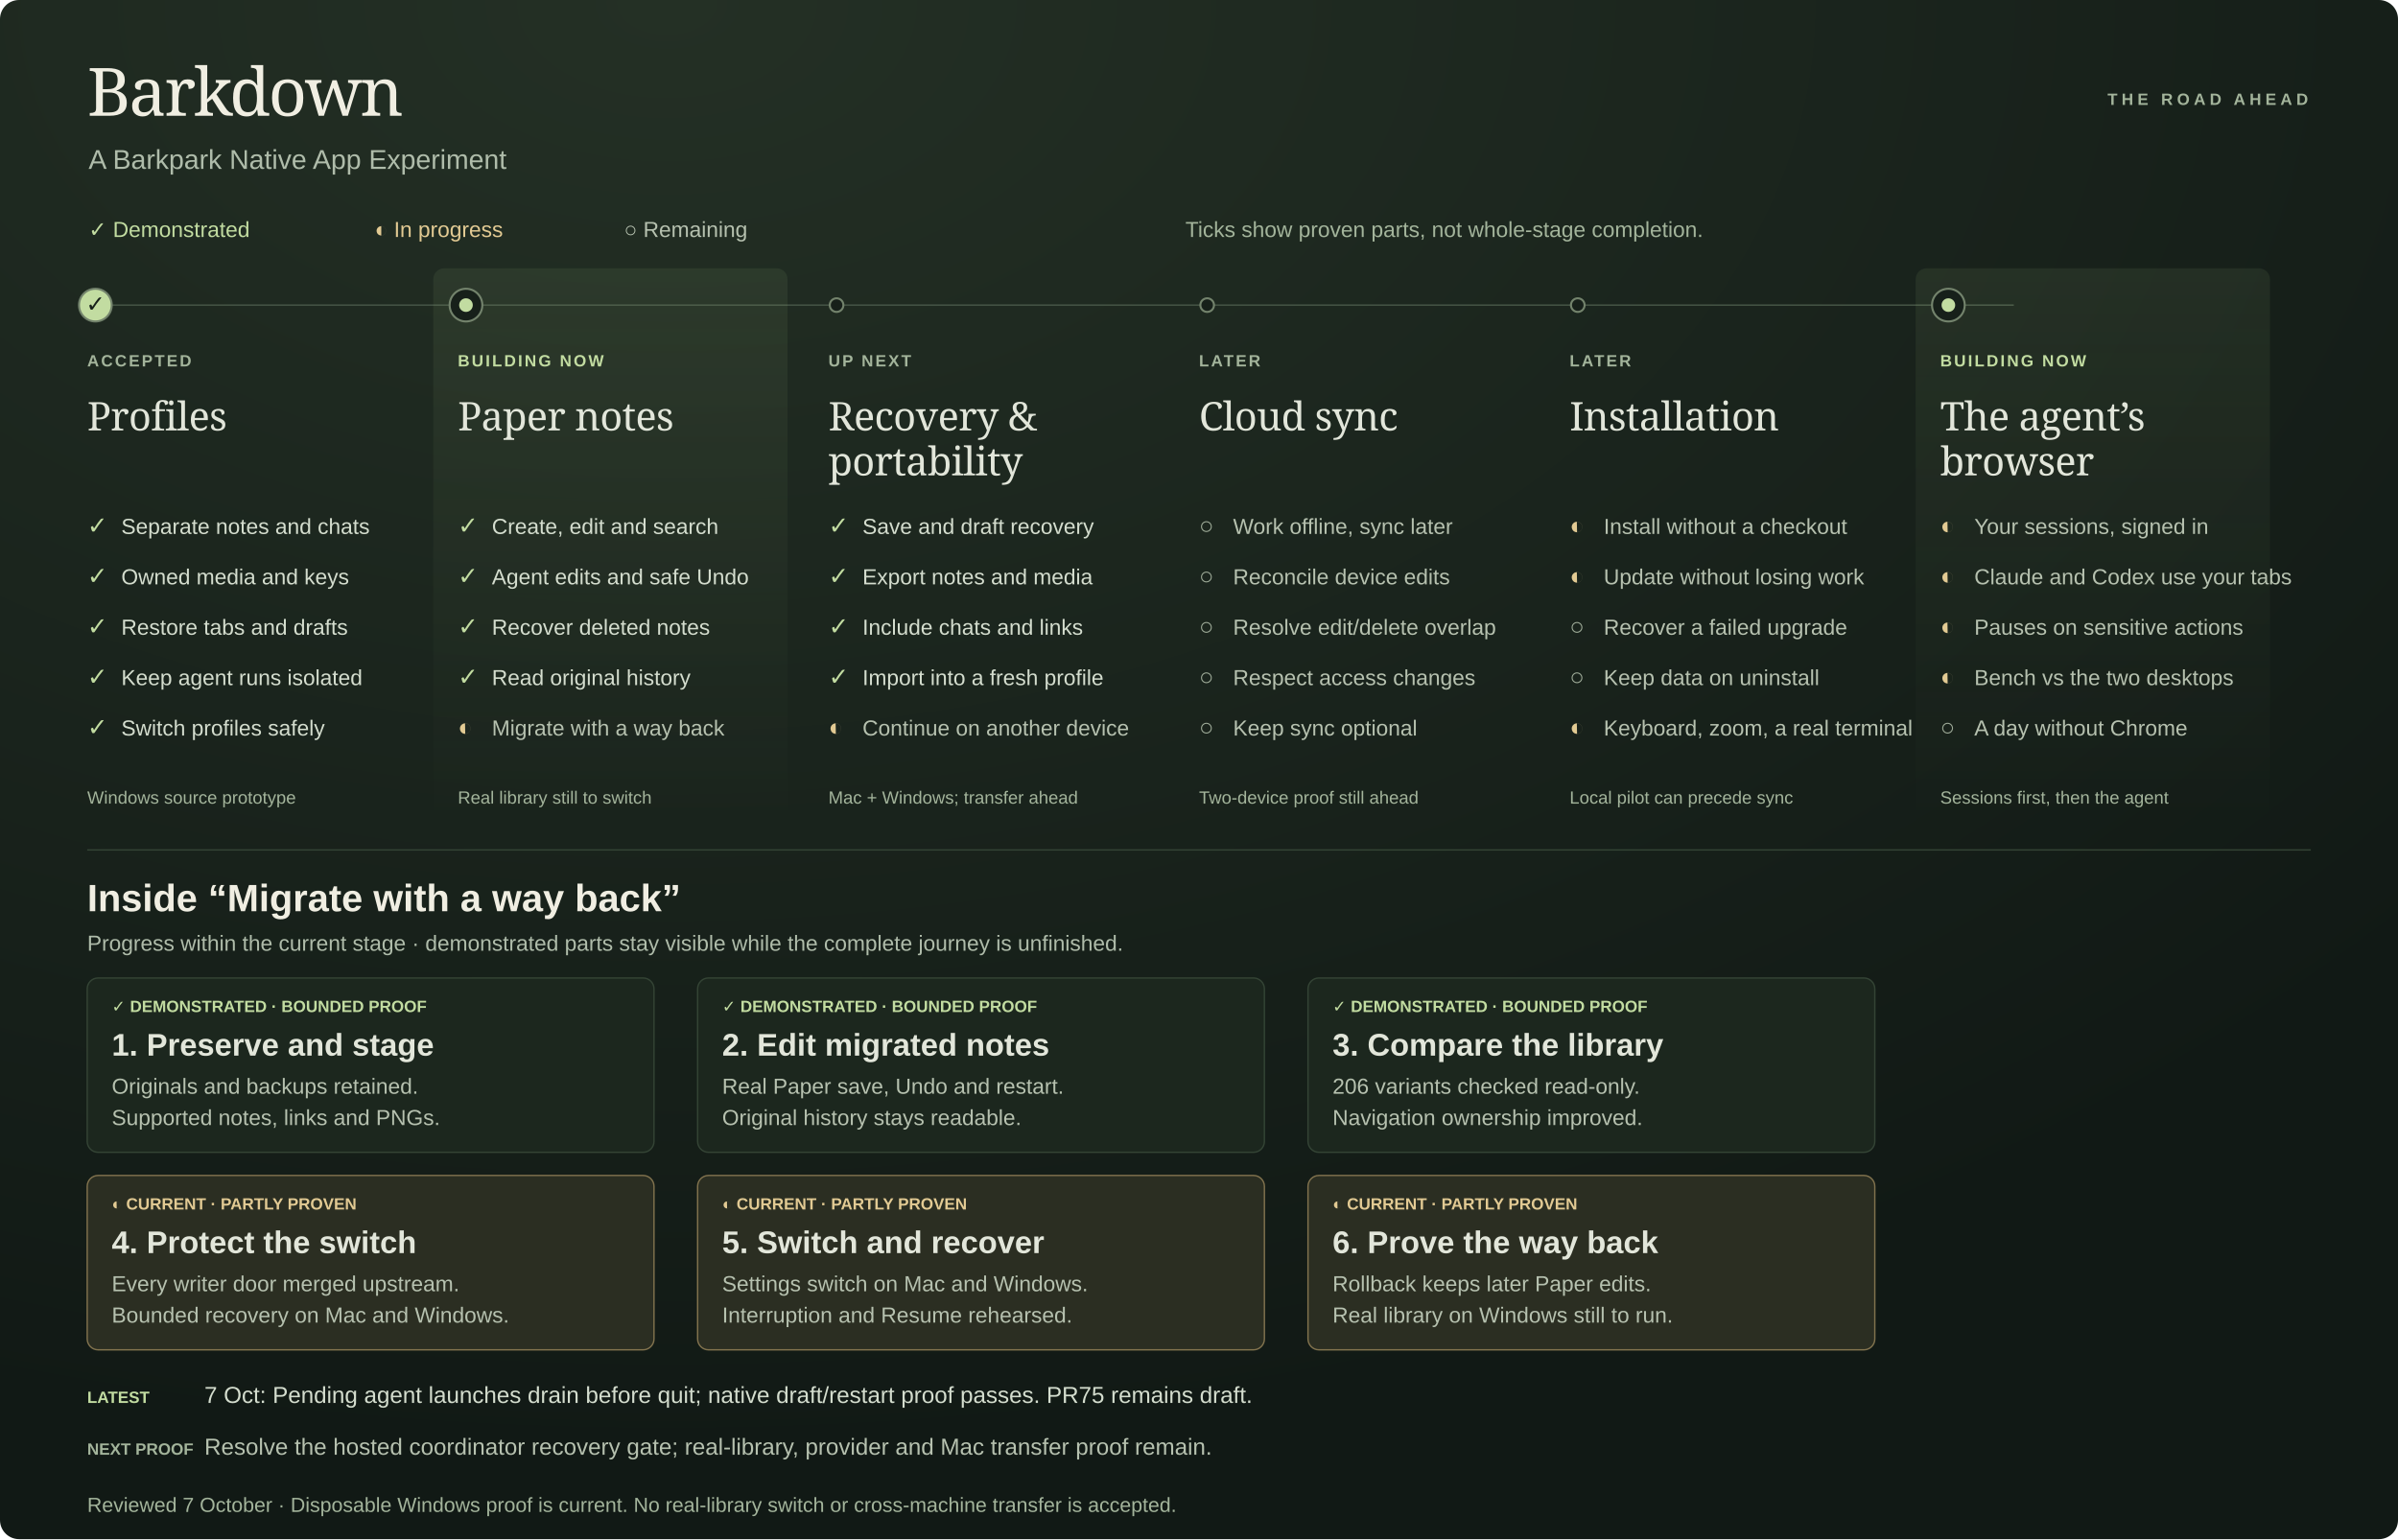
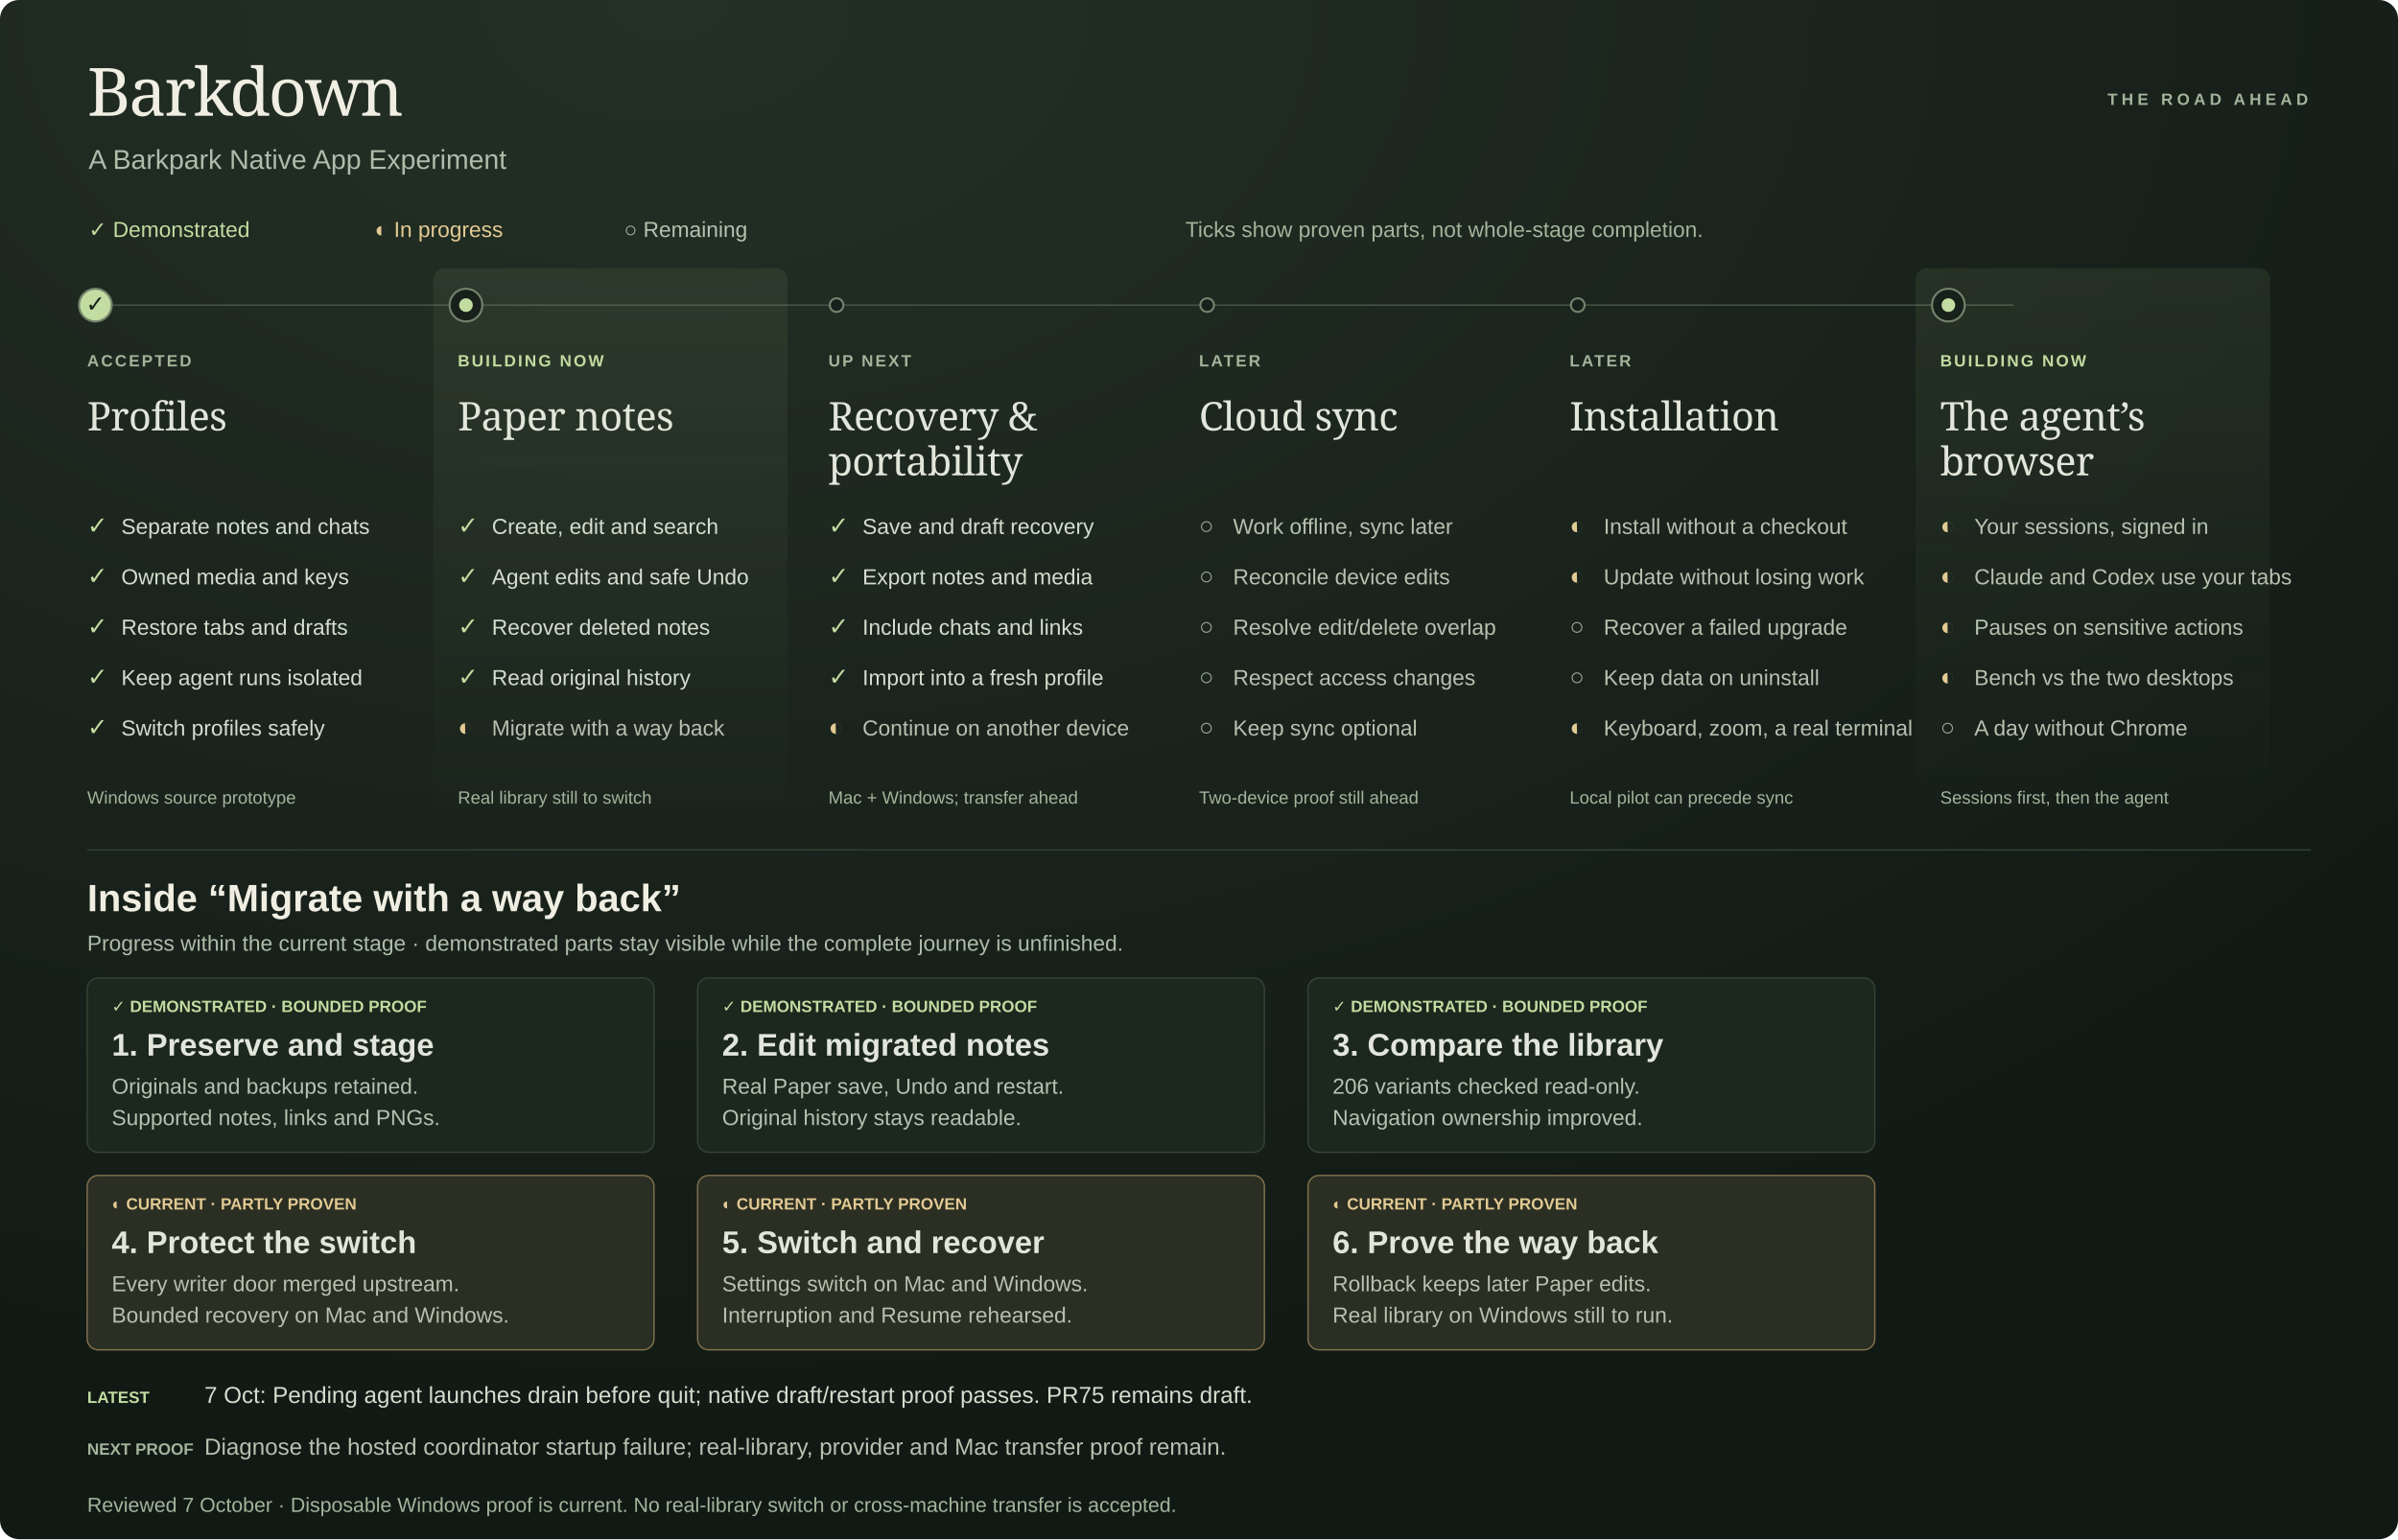
<svg xmlns="http://www.w3.org/2000/svg" width="1760" height="1130" viewBox="0 0 1760 1130" role="img" aria-labelledby="title desc">
  <defs>
    <radialGradient id="background" cx="28%" cy="0%" r="95%">
      <stop stop-color="#243025" />
      <stop offset="1" stop-color="#111915" />
    </radialGradient>
    <linearGradient id="focus" x2="0" y2="1">
      <stop stop-color="#a9c787" stop-opacity=".09" />
      <stop offset="1" stop-color="#a9c787" stop-opacity="0" />
    </linearGradient>
  </defs>
  <g font-family="Segoe UI, Arial, sans-serif">
    <rect width="1760" height="1130" rx="14" fill="url(#background)" />
    <text x="64" y="85" font-family="Georgia, serif" font-size="49" letter-spacing="-1.5" fill="#f0eee2">Barkdown</text>
    <text x="65" y="124" font-size="20" fill="#afbcaa" font-weight="400">A Barkpark Native App Experiment</text>
    <text x="1694" y="77" text-anchor="end" font-size="12" font-weight="600" letter-spacing="3" fill="#a3b49b">THE ROAD AHEAD</text>
    <text x="65" y="174" font-size="16" fill="#c2dca1" font-weight="400">✓  Demonstrated</text>
    <text x="275" y="174" font-size="16" fill="#e2ca93" font-weight="400">◐  In progress</text>
    <text x="458" y="174" font-size="16" fill="#b6c1af" font-weight="400">○  Remaining</text>
    <text x="870" y="174" font-size="16" fill="#a3b49b" font-weight="400">Ticks show proven parts, not whole-stage completion.</text>
    <path d="M70 224H1478" stroke="#475747" stroke-width="1" />
    <g data-phase="P1">
      <circle cx="70" cy="224" r="12" fill="#c2dca1" stroke="#73836c" stroke-width="1.5" />
      <text x="63" y="229" font-size="17" fill="#17201a" font-weight="600">✓</text>
      <text x="64" y="269" font-size="12" letter-spacing="1.5" font-weight="600" fill="#a3b49b">ACCEPTED</text>
      <text x="64" y="316" dy="0" font-family="Georgia, serif" font-size="29" letter-spacing="-.4" fill="#e2e6da">Profiles</text>
      <text x="64" y="392" font-size="18" fill="#c2dca1" font-weight="600">✓</text>
      <text x="89" y="392" font-size="16" fill="#d4ddce" font-weight="400">Separate notes and chats</text>
      <text x="64" y="429" font-size="18" fill="#c2dca1" font-weight="600">✓</text>
      <text x="89" y="429" font-size="16" fill="#d4ddce" font-weight="400">Owned media and keys</text>
      <text x="64" y="466" font-size="18" fill="#c2dca1" font-weight="600">✓</text>
      <text x="89" y="466" font-size="16" fill="#d4ddce" font-weight="400">Restore tabs and drafts</text>
      <text x="64" y="503" font-size="18" fill="#c2dca1" font-weight="600">✓</text>
      <text x="89" y="503" font-size="16" fill="#d4ddce" font-weight="400">Keep agent runs isolated</text>
      <text x="64" y="540" font-size="18" fill="#c2dca1" font-weight="600">✓</text>
      <text x="89" y="540" font-size="16" fill="#d4ddce" font-weight="400">Switch profiles safely</text>
      <text x="64" y="590" font-size="13" fill="#a3b49b" font-weight="400">Windows source prototype</text>
    </g>
    <g data-phase="P2">
      <rect x="318" y="197" width="260" height="410" rx="8" fill="url(#focus)" />
      <circle cx="342" cy="224" r="12" fill="#17201a" stroke="#73836c" stroke-width="1.5" />
      <circle cx="342" cy="224" r="5" fill="#c2dca1" />
      <text x="336" y="269" font-size="12" letter-spacing="1.5" font-weight="600" fill="#c2dca1">BUILDING NOW</text>
      <text x="336" y="316" dy="0" font-family="Georgia, serif" font-size="29" letter-spacing="-.4" fill="#e2e6da">Paper notes</text>
      <text x="336" y="392" font-size="18" fill="#c2dca1" font-weight="600">✓</text>
      <text x="361" y="392" font-size="16" fill="#d4ddce" font-weight="400">Create, edit and search</text>
      <text x="336" y="429" font-size="18" fill="#c2dca1" font-weight="600">✓</text>
      <text x="361" y="429" font-size="16" fill="#d4ddce" font-weight="400">Agent edits and safe Undo</text>
      <text x="336" y="466" font-size="18" fill="#c2dca1" font-weight="600">✓</text>
      <text x="361" y="466" font-size="16" fill="#d4ddce" font-weight="400">Recover deleted notes</text>
      <text x="336" y="503" font-size="18" fill="#c2dca1" font-weight="600">✓</text>
      <text x="361" y="503" font-size="16" fill="#d4ddce" font-weight="400">Read original history</text>
      <text x="336" y="540" font-size="18" fill="#e2ca93" font-weight="600">◐</text>
      <text x="361" y="540" font-size="16" fill="#b6c1af" font-weight="400">Migrate with a way back</text>
      <text x="336" y="590" font-size="13" fill="#a3b49b" font-weight="400">Real library still to switch</text>
    </g>
    <g data-phase="P3">
      <circle cx="614" cy="224" r="5" fill="#17201a" stroke="#73836c" stroke-width="1.5" />
      <text x="608" y="269" font-size="12" letter-spacing="1.5" font-weight="600" fill="#a3b49b">UP NEXT</text>
      <text x="608" y="316" dy="0" font-family="Georgia, serif" font-size="29" letter-spacing="-.4" fill="#e2e6da">Recovery &amp;</text>
      <text x="608" y="316" dy="33" font-family="Georgia, serif" font-size="29" letter-spacing="-.4" fill="#e2e6da">portability</text>
      <text x="608" y="392" font-size="18" fill="#c2dca1" font-weight="600">✓</text>
      <text x="633" y="392" font-size="16" fill="#d4ddce" font-weight="400">Save and draft recovery</text>
      <text x="608" y="429" font-size="18" fill="#c2dca1" font-weight="600">✓</text>
      <text x="633" y="429" font-size="16" fill="#d4ddce" font-weight="400">Export notes and media</text>
      <text x="608" y="466" font-size="18" fill="#c2dca1" font-weight="600">✓</text>
      <text x="633" y="466" font-size="16" fill="#d4ddce" font-weight="400">Include chats and links</text>
      <text x="608" y="503" font-size="18" fill="#c2dca1" font-weight="600">✓</text>
      <text x="633" y="503" font-size="16" fill="#d4ddce" font-weight="400">Import into a fresh profile</text>
      <text x="608" y="540" font-size="18" fill="#e2ca93" font-weight="600">◐</text>
      <text x="633" y="540" font-size="16" fill="#b6c1af" font-weight="400">Continue on another device</text>
      <text x="608" y="590" font-size="13" fill="#a3b49b" font-weight="400">Mac + Windows; transfer ahead</text>
    </g>
    <g data-phase="P4">
      <circle cx="886" cy="224" r="5" fill="#17201a" stroke="#73836c" stroke-width="1.5" />
      <text x="880" y="269" font-size="12" letter-spacing="1.5" font-weight="600" fill="#a3b49b">LATER</text>
      <text x="880" y="316" dy="0" font-family="Georgia, serif" font-size="29" letter-spacing="-.4" fill="#e2e6da">Cloud sync</text>
      <text x="880" y="392" font-size="18" fill="#9fac99" font-weight="600">○</text>
      <text x="905" y="392" font-size="16" fill="#b6c1af" font-weight="400">Work offline, sync later</text>
      <text x="880" y="429" font-size="18" fill="#9fac99" font-weight="600">○</text>
      <text x="905" y="429" font-size="16" fill="#b6c1af" font-weight="400">Reconcile device edits</text>
      <text x="880" y="466" font-size="18" fill="#9fac99" font-weight="600">○</text>
      <text x="905" y="466" font-size="16" fill="#b6c1af" font-weight="400">Resolve edit/delete overlap</text>
      <text x="880" y="503" font-size="18" fill="#9fac99" font-weight="600">○</text>
      <text x="905" y="503" font-size="16" fill="#b6c1af" font-weight="400">Respect access changes</text>
      <text x="880" y="540" font-size="18" fill="#9fac99" font-weight="600">○</text>
      <text x="905" y="540" font-size="16" fill="#b6c1af" font-weight="400">Keep sync optional</text>
      <text x="880" y="590" font-size="13" fill="#a3b49b" font-weight="400">Two-device proof still ahead</text>
    </g>
    <g data-phase="P5">
      <circle cx="1158" cy="224" r="5" fill="#17201a" stroke="#73836c" stroke-width="1.5" />
      <text x="1152" y="269" font-size="12" letter-spacing="1.5" font-weight="600" fill="#a3b49b">LATER</text>
      <text x="1152" y="316" dy="0" font-family="Georgia, serif" font-size="29" letter-spacing="-.4" fill="#e2e6da">Installation</text>
      <text x="1152" y="392" font-size="18" fill="#e2ca93" font-weight="600">◐</text>
      <text x="1177" y="392" font-size="16" fill="#b6c1af" font-weight="400">Install without a checkout</text>
      <text x="1152" y="429" font-size="18" fill="#e2ca93" font-weight="600">◐</text>
      <text x="1177" y="429" font-size="16" fill="#b6c1af" font-weight="400">Update without losing work</text>
      <text x="1152" y="466" font-size="18" fill="#9fac99" font-weight="600">○</text>
      <text x="1177" y="466" font-size="16" fill="#b6c1af" font-weight="400">Recover a failed upgrade</text>
      <text x="1152" y="503" font-size="18" fill="#9fac99" font-weight="600">○</text>
      <text x="1177" y="503" font-size="16" fill="#b6c1af" font-weight="400">Keep data on uninstall</text>
      <text x="1152" y="540" font-size="18" fill="#e2ca93" font-weight="600">◐</text>
      <text x="1177" y="540" font-size="16" fill="#b6c1af" font-weight="400">Keyboard, zoom, a real terminal</text>
      <text x="1152" y="590" font-size="13" fill="#a3b49b" font-weight="400">Local pilot can precede sync</text>
    </g>
    <g data-phase="P6">
      <rect x="1406" y="197" width="260" height="410" rx="8" fill="url(#focus)" />
      <circle cx="1430" cy="224" r="12" fill="#17201a" stroke="#73836c" stroke-width="1.5" />
      <circle cx="1430" cy="224" r="5" fill="#c2dca1" />
      <text x="1424" y="269" font-size="12" letter-spacing="1.5" font-weight="600" fill="#c2dca1">BUILDING NOW</text>
      <text x="1424" y="316" dy="0" font-family="Georgia, serif" font-size="29" letter-spacing="-.4" fill="#e2e6da">The agent’s</text>
      <text x="1424" y="316" dy="33" font-family="Georgia, serif" font-size="29" letter-spacing="-.4" fill="#e2e6da">browser</text>
      <text x="1424" y="392" font-size="18" fill="#e2ca93" font-weight="600">◐</text>
      <text x="1449" y="392" font-size="16" fill="#b6c1af" font-weight="400">Your sessions, signed in</text>
      <text x="1424" y="429" font-size="18" fill="#e2ca93" font-weight="600">◐</text>
      <text x="1449" y="429" font-size="16" fill="#b6c1af" font-weight="400">Claude and Codex use your tabs</text>
      <text x="1424" y="466" font-size="18" fill="#e2ca93" font-weight="600">◐</text>
      <text x="1449" y="466" font-size="16" fill="#b6c1af" font-weight="400">Pauses on sensitive actions</text>
      <text x="1424" y="503" font-size="18" fill="#e2ca93" font-weight="600">◐</text>
      <text x="1449" y="503" font-size="16" fill="#b6c1af" font-weight="400">Bench vs the two desktops</text>
      <text x="1424" y="540" font-size="18" fill="#9fac99" font-weight="600">○</text>
      <text x="1449" y="540" font-size="16" fill="#b6c1af" font-weight="400">A day without Chrome</text>
      <text x="1424" y="590" font-size="13" fill="#a3b49b" font-weight="400">Sessions first, then the agent</text>
    </g>
    <path d="M64 624H1696" stroke="#344435" />
    <text x="64" y="669" font-size="28" fill="#f0eee2" font-weight="600">Inside “Migrate with a way back”</text>
    <text x="64" y="698" font-size="16" fill="#afbcaa" font-weight="400">Progress within the current stage · demonstrated parts stay visible while the complete journey is unfinished.</text>
    <g data-migration-step="1">
      <rect x="64" y="718" width="416" height="128" rx="8" fill="#1c271e" stroke="#344435" />
      <text x="82" y="743" font-size="12" fill="#c2dca1" font-weight="600">✓  DEMONSTRATED · BOUNDED PROOF</text>
      <text x="82" y="775" font-size="23" fill="#e2e6da" font-weight="600">1. Preserve and stage</text>
      <text x="82" y="803" font-size="16" fill="#b6c1af" font-weight="400">Originals and backups retained.</text>
      <text x="82" y="826" font-size="16" fill="#b6c1af" font-weight="400">Supported notes, links and PNGs.</text>
    </g>
    <g data-migration-step="2">
      <rect x="512" y="718" width="416" height="128" rx="8" fill="#1c271e" stroke="#344435" />
      <text x="530" y="743" font-size="12" fill="#c2dca1" font-weight="600">✓  DEMONSTRATED · BOUNDED PROOF</text>
      <text x="530" y="775" font-size="23" fill="#e2e6da" font-weight="600">2. Edit migrated notes</text>
      <text x="530" y="803" font-size="16" fill="#b6c1af" font-weight="400">Real Paper save, Undo and restart.</text>
      <text x="530" y="826" font-size="16" fill="#b6c1af" font-weight="400">Original history stays readable.</text>
    </g>
    <g data-migration-step="3">
      <rect x="960" y="718" width="416" height="128" rx="8" fill="#1c271e" stroke="#344435" />
      <text x="978" y="743" font-size="12" fill="#c2dca1" font-weight="600">✓  DEMONSTRATED · BOUNDED PROOF</text>
      <text x="978" y="775" font-size="23" fill="#e2e6da" font-weight="600">3. Compare the library</text>
      <text x="978" y="803" font-size="16" fill="#b6c1af" font-weight="400">206 variants checked read-only.</text>
      <text x="978" y="826" font-size="16" fill="#b6c1af" font-weight="400">Navigation ownership improved.</text>
    </g>
    <g data-migration-step="4">
      <rect x="64" y="863" width="416" height="128" rx="8" fill="#2b2e22" stroke="#82734e" />
      <text x="82" y="888" font-size="12" fill="#e2ca93" font-weight="600">◐  CURRENT · PARTLY PROVEN</text>
      <text x="82" y="920" font-size="23" fill="#e2e6da" font-weight="600">4. Protect the switch</text>
      <text x="82" y="948" font-size="16" fill="#b6c1af" font-weight="400">Every writer door merged upstream.</text>
      <text x="82" y="971" font-size="16" fill="#b6c1af" font-weight="400">Bounded recovery on Mac and Windows.</text>
    </g>
    <g data-migration-step="5">
      <rect x="512" y="863" width="416" height="128" rx="8" fill="#2b2e22" stroke="#82734e" />
      <text x="530" y="888" font-size="12" fill="#e2ca93" font-weight="600">◐  CURRENT · PARTLY PROVEN</text>
      <text x="530" y="920" font-size="23" fill="#e2e6da" font-weight="600">5. Switch and recover</text>
      <text x="530" y="948" font-size="16" fill="#b6c1af" font-weight="400">Settings switch on Mac and Windows.</text>
      <text x="530" y="971" font-size="16" fill="#b6c1af" font-weight="400">Interruption and Resume rehearsed.</text>
    </g>
    <g data-migration-step="6">
      <rect x="960" y="863" width="416" height="128" rx="8" fill="#2b2e22" stroke="#82734e" />
      <text x="978" y="888" font-size="12" fill="#e2ca93" font-weight="600">◐  CURRENT · PARTLY PROVEN</text>
      <text x="978" y="920" font-size="23" fill="#e2e6da" font-weight="600">6. Prove the way back</text>
      <text x="978" y="948" font-size="16" fill="#b6c1af" font-weight="400">Rollback keeps later Paper edits.</text>
      <text x="978" y="971" font-size="16" fill="#b6c1af" font-weight="400">Real library on Windows still to run.</text>
    </g>
    <text x="64" y="1030" font-size="12" fill="#c2dca1" font-weight="600">LATEST</text>
    <text x="150" y="1030" font-size="17" fill="#d4ddce" font-weight="400">7 Oct: Pending agent launches drain before quit; native draft/restart proof passes. PR75 remains draft.</text>
    <text x="64" y="1068" font-size="12" fill="#a3b49b" font-weight="600">NEXT PROOF</text>
-     <text x="150" y="1068" font-size="17" fill="#b6c1af" font-weight="400">Resolve the hosted coordinator recovery gate; real-library, provider and Mac transfer proof remain.</text>
+     <text x="150" y="1068" font-size="17" fill="#b6c1af" font-weight="400">Diagnose the hosted coordinator startup failure; real-library, provider and Mac transfer proof remain.</text>
    <text x="64" y="1110" font-size="15" fill="#a3b49b" font-weight="400">Reviewed 7 October · Disposable Windows proof is current. No real-library switch or cross-machine transfer is accepted.</text>
  </g>
</svg>
